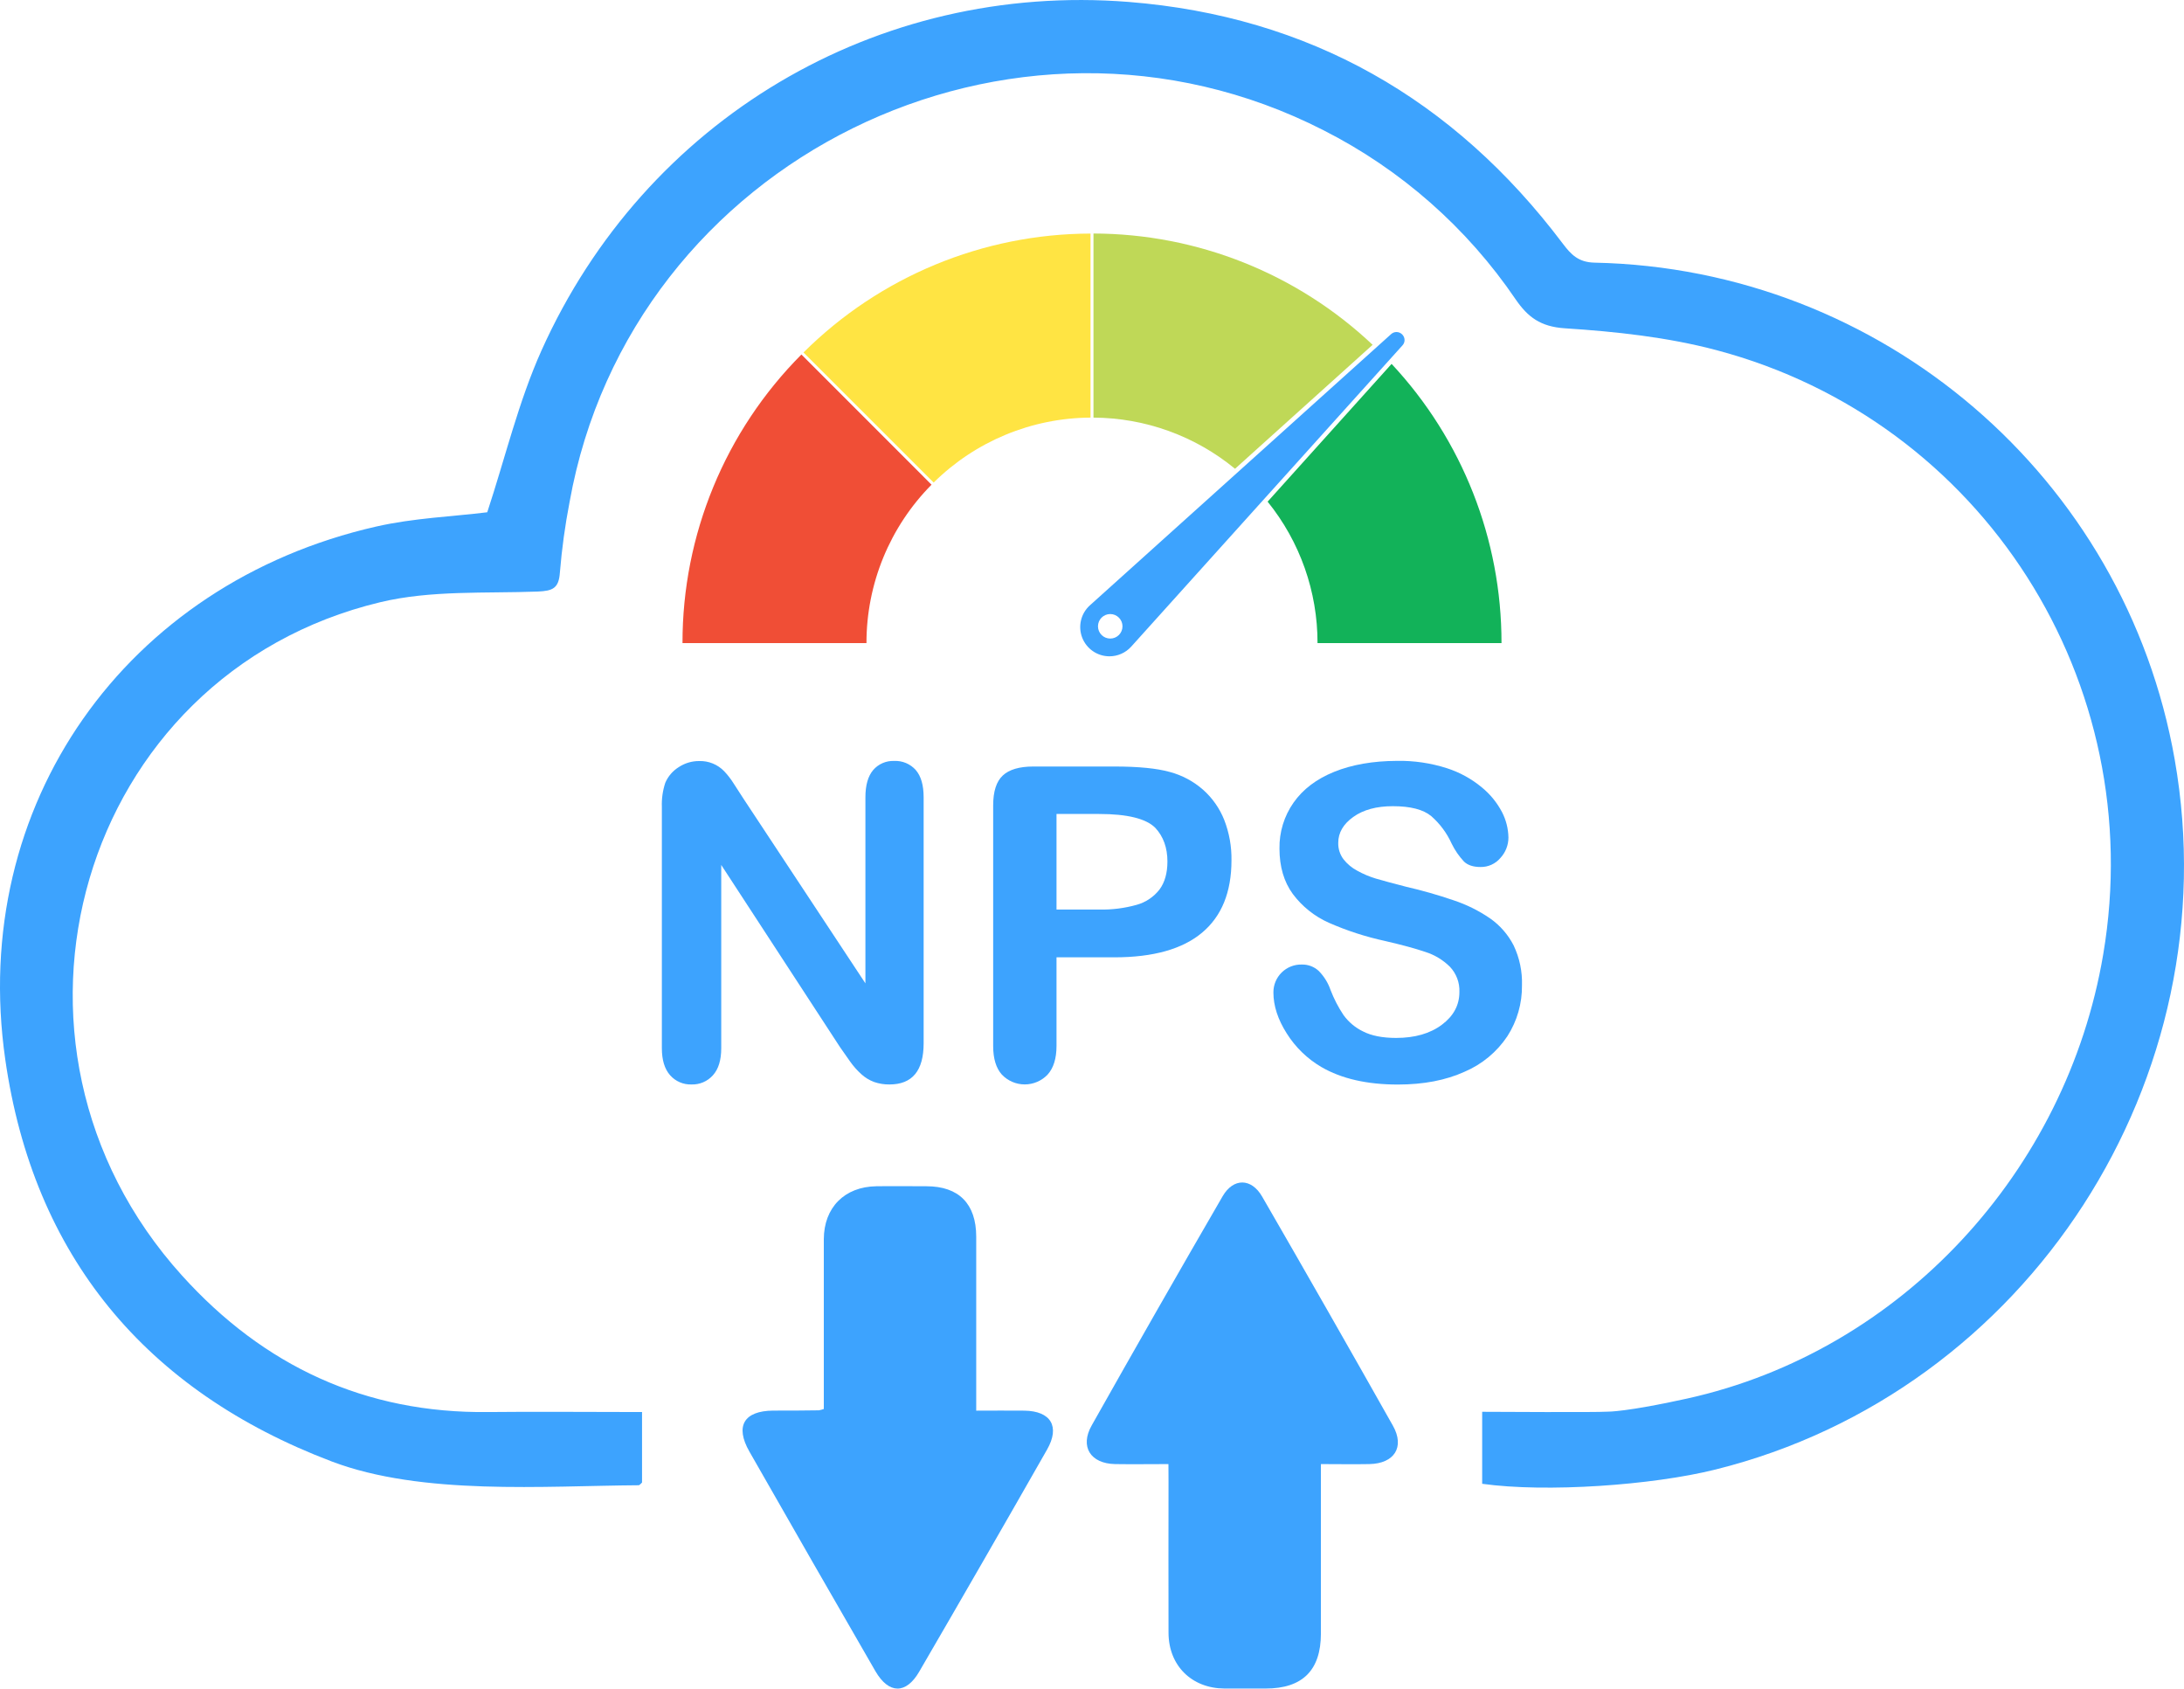
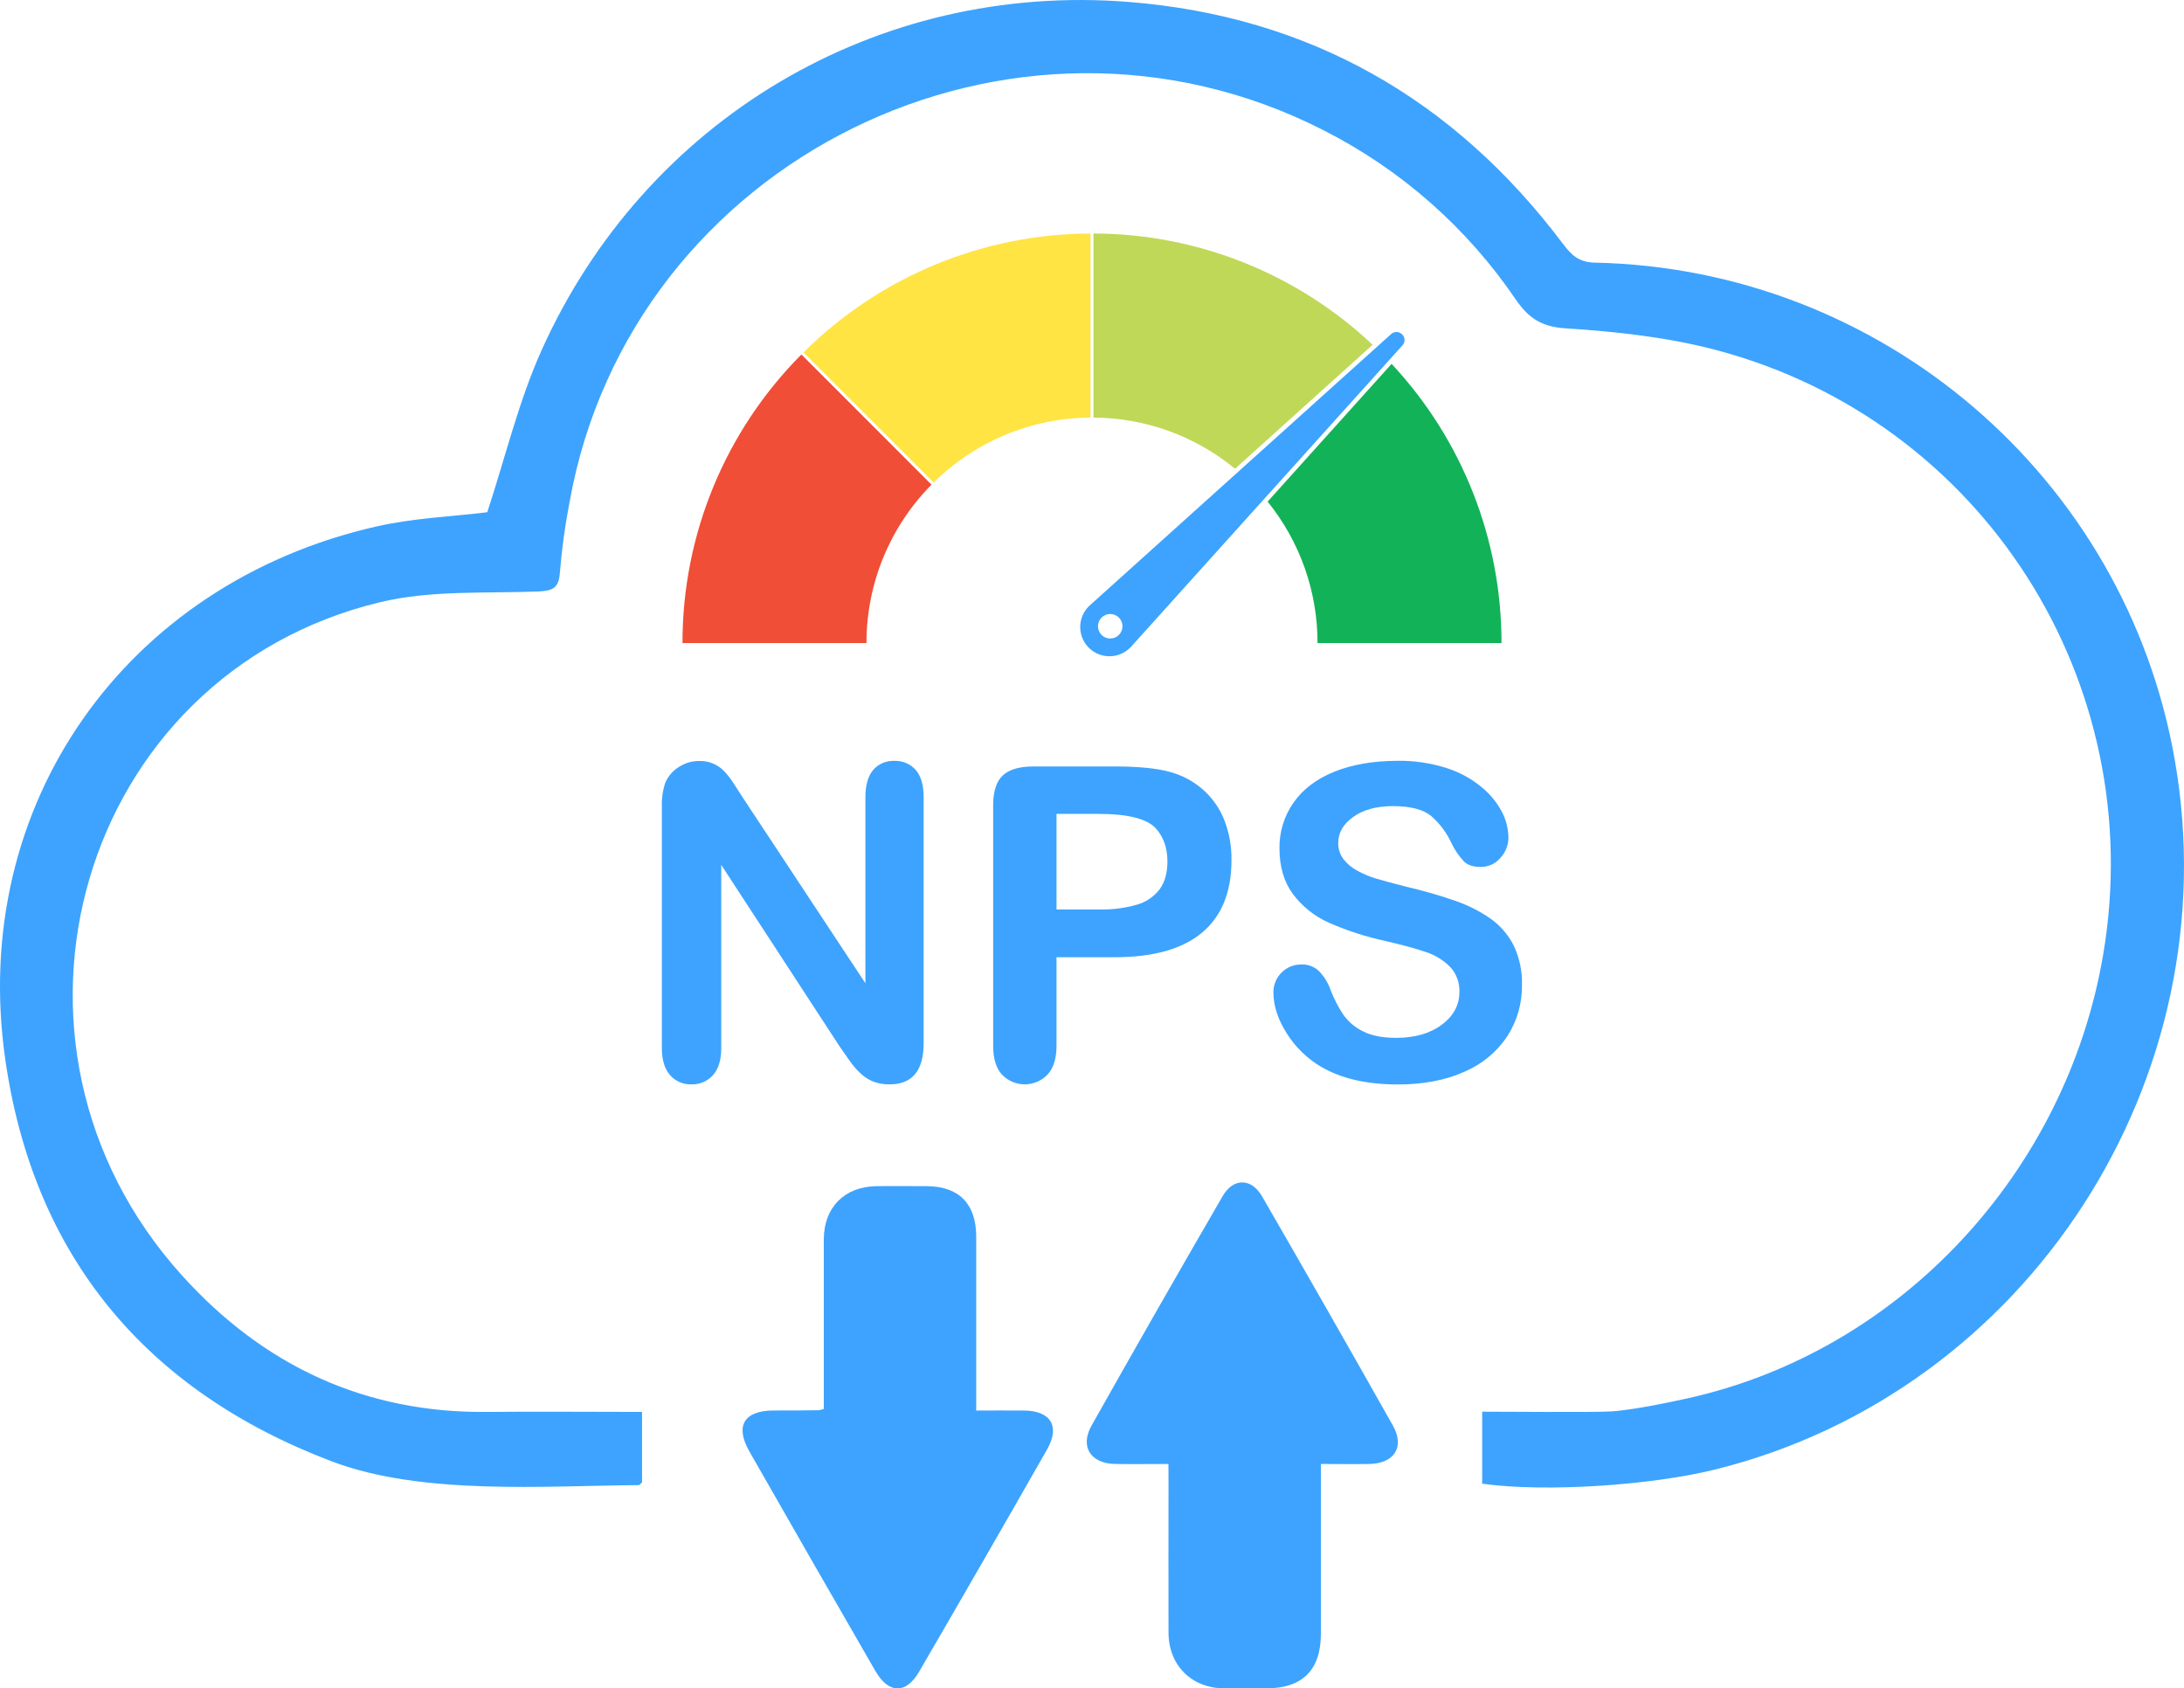
- <svg xmlns="http://www.w3.org/2000/svg" viewBox="0 0 800 618.42" role="img" aria-label="NPS Survey CX OS logo">
-   <path fill="#3da3fe" d="M372.42,469.69,417,537.19V469.06q0-6.63,2.85-10a9.64,9.64,0,0,1,7.7-3.32,9.94,9.94,0,0,1,7.89,3.32q2.89,3.33,2.89,10v90.08q0,15.08-12.5,15.08a16.58,16.58,0,0,1-5.63-.9,14.28,14.28,0,0,1-4.68-2.85,27.84,27.84,0,0,1-4.07-4.57q-1.87-2.62-3.75-5.35l-43.51-66.72v67.11q0,6.55-3.05,9.92a10.06,10.06,0,0,1-7.81,3.36,10,10,0,0,1-7.89-3.4q-3-3.41-3-9.88V472.58a25.12,25.12,0,0,1,1.25-8.83,12.6,12.6,0,0,1,4.92-5.74,13.36,13.36,0,0,1,7.42-2.23,12.18,12.18,0,0,1,9.26,3.75,28.4,28.4,0,0,1,3.44,4.45Q370.54,466.73,372.42,469.69Z" transform="translate(-100 -177.06)" />
-   <path fill="#3da3fe" d="M508.2,527.66H487v32.42q0,6.95-3.28,10.55a11.56,11.56,0,0,1-16.72,0q-3.19-3.54-3.2-10.43V472q0-7.65,3.52-10.93t11.17-3.29H508.2q13.2,0,20.32,2a30.23,30.23,0,0,1,12.14,6.48,29.17,29.17,0,0,1,7.78,11.09,39.1,39.1,0,0,1,2.65,14.77q0,17.5-10.78,26.52T508.2,527.66Zm-5.62-52.5H487v35h15.63a46.84,46.84,0,0,0,13.71-1.72,16,16,0,0,0,8.4-5.63q2.88-3.9,2.89-10.23,0-7.57-4.45-12.35Q518.12,475.16,502.58,475.16Z" transform="translate(-100 -177.06)" />
-   <path fill="#3da3fe" d="M657.5,537.89a33.7,33.7,0,0,1-5.35,18.67,35.53,35.53,0,0,1-15.67,13q-10.31,4.69-24.45,4.69-16.95,0-28-6.41a37.15,37.15,0,0,1-12.69-12.3q-4.89-7.69-4.89-15a10.15,10.15,0,0,1,10.4-10.24,8.82,8.82,0,0,1,6.21,2.35,18.48,18.48,0,0,1,4.33,7,46.63,46.63,0,0,0,4.73,9.14,19,19,0,0,0,7.15,6q4.61,2.38,12.11,2.39,10.3,0,16.75-4.81t6.45-12a12.68,12.68,0,0,0-3.48-9.26,22.43,22.43,0,0,0-9-5.43q-5.5-1.87-14.73-4A107.87,107.87,0,0,1,586.76,515a33.39,33.39,0,0,1-13.21-10.55q-4.87-6.68-4.88-16.6A28.47,28.47,0,0,1,573.83,471q5.16-7.35,14.92-11.29t23-4A56.66,56.66,0,0,1,630,458.4a38.4,38.4,0,0,1,12.77,7,29.19,29.19,0,0,1,7.43,9.1,21,21,0,0,1,2.34,9.3,11,11,0,0,1-2.93,7.46,9.32,9.32,0,0,1-7.3,3.32q-4,0-6.06-2a26.75,26.75,0,0,1-4.49-6.52,29.67,29.67,0,0,0-7.5-10.12q-4.38-3.63-14.06-3.63-9,0-14.5,3.94t-5.5,9.49a9.61,9.61,0,0,0,1.87,5.94,15.77,15.77,0,0,0,5.16,4.3,34.85,34.85,0,0,0,6.64,2.81q3.36,1,11.09,3a174.3,174.3,0,0,1,17.54,5,53.21,53.21,0,0,1,13.36,6.64,27.25,27.25,0,0,1,8.59,9.88A31.64,31.64,0,0,1,657.5,537.89Z" transform="translate(-100 -177.06)" />
-   <path fill="#12b259" d="M609.74,310.33l-45.41,50.45a82.18,82.18,0,0,1,18.28,51.79H650A149.47,149.47,0,0,0,609.74,310.33Z" transform="translate(-100 -177.06)" />
-   <path fill="#bfd857" d="M602.79,303.34a149.45,149.45,0,0,0-102.25-40.76V330a82.18,82.18,0,0,1,51.85,18.74Z" transform="translate(-100 -177.06)" />
-   <path fill="#ffe443" d="M442,353.79A82.3,82.3,0,0,1,499.46,330v-67.4a149.52,149.52,0,0,0-105.14,43.55Z" transform="translate(-100 -177.06)" />
-   <path fill="#f04e36" d="M393.56,306.89A149.51,149.51,0,0,0,350,412.57h67.39a82.3,82.3,0,0,1,23.83-58Z" transform="translate(-100 -177.06)" />
-   <path fill="#3da3fe" d="M506.39,417.42a10.71,10.71,0,0,1-7.16-18.67l110.33-99.32a2.89,2.89,0,0,1,2-.77,3,3,0,0,1,2.68,1.78,2.85,2.85,0,0,1-.51,3.1L514.36,413.88a10.74,10.74,0,0,1-8,3.54Zm.29-15.48a4.49,4.49,0,1,0,4.49,4.49A4.5,4.5,0,0,0,506.68,401.94Z" transform="translate(-100 -177.06)" />
-   <path fill="#3da3fe" d="M278.48,364.67c6.6-20,11.42-40.44,19.86-59.24,37.94-84.51,122.71-135,215.13-127.66,66,5.25,119,35.48,158.91,88.42,3.07,4.08,5.77,6.93,11.71,7.06,105.29,2.17,194.36,78.57,212.51,182,20.5,116.79-53.74,231.53-168.25,260-23.13,5.76-62,8.49-85.43,5.22V694.1c5.31,0,40.69.26,46-.05,0,0,6.79.13,29.08-4.8C796.45,671.9,857,606,870.41,526.57c16.87-99.55-44.09-195.4-141.68-221.28-18-4.77-36.91-6.8-55.53-8-8.92-.58-13.59-4.14-18-10.57a187.82,187.82,0,0,0-70.36-61.94C470.94,166.61,331.08,235.47,308.64,360.9a237,237,0,0,0-3.55,25.8c-.39,5.85-2.65,6.76-8.06,7-19.3.73-39.24-.54-57.75,3.91C129.11,424,89.66,559,166.66,644.19c29.9,33.11,67.11,50.55,112.22,50,15.28-.19,40.57,0,56.3,0V720c-.41.34-.84,1-1.28,1-34.4.22-79.28,3.84-112.39-8.71C153.33,686.43,112.22,637,101.92,565,88.57,471.81,146,390.79,237.79,369.9,251.49,366.78,265.78,366.24,278.48,364.67Z" transform="translate(-100 -177.06)" />
-   <path fill="#3da3fe" d="M528,713.25c-7,0-13.27.1-19.54,0-9-.17-13-6.38-8.56-14.18q23.71-42.1,47.95-83.91c3.93-6.78,10.54-6.7,14.47.12q24.18,41.84,47.91,83.92c4.42,7.85.48,13.88-8.65,14.05-5.71.11-11.43,0-17.73,0v6.38c0,18.55,0,37.11,0,55.66,0,13.51-6.78,20.16-20.23,20.16-5,0-10.09,0-15.13,0-12-.09-20.41-8.4-20.46-20.38-.07-18.37,0-36.75,0-55.12Z" transform="translate(-100 -177.06)" />
-   <path fill="#3da3fe" d="M401.76,693.08V646.55c0-5.23,0-10.45,0-15.67.05-11.58,7.57-19.2,19.22-19.38,6.12-.09,12.24,0,18.37,0,11.86,0,18.22,6.42,18.24,18.45,0,18.91,0,37.82,0,56.73v7c6.25,0,11.95-.07,17.66,0,9.67.14,13.12,5.79,8.3,14.24q-23.25,40.8-46.86,81.38c-4.82,8.29-11.12,8.2-16-.16Q397.51,749,374.5,708.66c-5.33-9.34-2-14.9,8.71-15,5.59,0,11.17,0,16.75-.1A10.91,10.91,0,0,0,401.76,693.08Z" transform="translate(-100 -177.06)" />
+ <svg xmlns="http://www.w3.org/2000/svg" viewBox="0 0 800 618" width="800" height="618" role="img" aria-label="NPS Survey CX OS">
+   <g transform="translate(0.00 0.00) scale(1)">
+     <path fill="#3da3fe" d="M372.42,469.69,417,537.19V469.06q0-6.63,2.85-10a9.64,9.64,0,0,1,7.7-3.32,9.94,9.94,0,0,1,7.89,3.32q2.89,3.33,2.89,10v90.08q0,15.08-12.5,15.08a16.58,16.58,0,0,1-5.63-.9,14.28,14.28,0,0,1-4.68-2.85,27.84,27.84,0,0,1-4.07-4.57q-1.87-2.62-3.75-5.35l-43.51-66.72v67.11q0,6.55-3.05,9.92a10.06,10.06,0,0,1-7.81,3.36,10,10,0,0,1-7.89-3.4q-3-3.41-3-9.88V472.58a25.12,25.12,0,0,1,1.25-8.83,12.6,12.6,0,0,1,4.92-5.74,13.36,13.36,0,0,1,7.42-2.23,12.18,12.18,0,0,1,9.26,3.75,28.4,28.4,0,0,1,3.44,4.45Q370.54,466.73,372.42,469.69Z" transform="translate(-100 -177.06)" />
+     <path fill="#3da3fe" d="M508.2,527.66H487v32.42q0,6.95-3.28,10.55a11.56,11.56,0,0,1-16.72,0q-3.19-3.54-3.2-10.43V472q0-7.65,3.52-10.93t11.17-3.29H508.2q13.2,0,20.32,2a30.23,30.23,0,0,1,12.14,6.48,29.17,29.17,0,0,1,7.78,11.09,39.1,39.1,0,0,1,2.65,14.77q0,17.5-10.78,26.52T508.2,527.66Zm-5.62-52.5H487v35h15.63a46.84,46.84,0,0,0,13.71-1.72,16,16,0,0,0,8.4-5.63q2.88-3.9,2.89-10.23,0-7.57-4.45-12.35Q518.12,475.16,502.58,475.16Z" transform="translate(-100 -177.06)" />
+     <path fill="#3da3fe" d="M657.5,537.89a33.7,33.7,0,0,1-5.35,18.67,35.53,35.53,0,0,1-15.67,13q-10.31,4.69-24.45,4.69-16.95,0-28-6.41a37.15,37.15,0,0,1-12.69-12.3q-4.89-7.69-4.89-15a10.15,10.15,0,0,1,10.4-10.24,8.82,8.82,0,0,1,6.21,2.35,18.48,18.48,0,0,1,4.33,7,46.63,46.63,0,0,0,4.73,9.14,19,19,0,0,0,7.15,6q4.61,2.38,12.11,2.39,10.3,0,16.75-4.81t6.45-12a12.68,12.68,0,0,0-3.48-9.26,22.43,22.43,0,0,0-9-5.43q-5.5-1.87-14.73-4A107.87,107.87,0,0,1,586.76,515a33.39,33.39,0,0,1-13.21-10.55q-4.87-6.68-4.88-16.6A28.47,28.47,0,0,1,573.83,471q5.16-7.35,14.92-11.29t23-4A56.66,56.66,0,0,1,630,458.4a38.4,38.4,0,0,1,12.77,7,29.19,29.19,0,0,1,7.43,9.1,21,21,0,0,1,2.34,9.3,11,11,0,0,1-2.93,7.46,9.32,9.32,0,0,1-7.3,3.32q-4,0-6.06-2a26.75,26.75,0,0,1-4.49-6.52,29.67,29.67,0,0,0-7.5-10.12q-4.38-3.63-14.06-3.63-9,0-14.5,3.94t-5.5,9.49a9.61,9.61,0,0,0,1.87,5.94,15.77,15.77,0,0,0,5.16,4.3,34.85,34.85,0,0,0,6.64,2.81q3.36,1,11.09,3a174.3,174.3,0,0,1,17.54,5,53.21,53.21,0,0,1,13.36,6.64,27.25,27.25,0,0,1,8.59,9.88A31.64,31.64,0,0,1,657.5,537.89Z" transform="translate(-100 -177.06)" />
+     <path fill="#12b259" d="M609.74,310.33l-45.41,50.45a82.18,82.18,0,0,1,18.28,51.79H650A149.47,149.47,0,0,0,609.74,310.33Z" transform="translate(-100 -177.06)" />
+     <path fill="#bfd857" d="M602.79,303.34a149.45,149.45,0,0,0-102.25-40.76V330a82.18,82.18,0,0,1,51.85,18.74Z" transform="translate(-100 -177.06)" />
+     <path fill="#ffe443" d="M442,353.79A82.3,82.3,0,0,1,499.46,330v-67.4a149.52,149.52,0,0,0-105.14,43.55Z" transform="translate(-100 -177.06)" />
+     <path fill="#f04e36" d="M393.56,306.89A149.51,149.51,0,0,0,350,412.57h67.39a82.3,82.3,0,0,1,23.83-58Z" transform="translate(-100 -177.06)" />
+     <path fill="#3da3fe" d="M506.39,417.42a10.71,10.71,0,0,1-7.16-18.67l110.33-99.32a2.89,2.89,0,0,1,2-.77,3,3,0,0,1,2.68,1.78,2.85,2.85,0,0,1-.51,3.1L514.36,413.88a10.74,10.74,0,0,1-8,3.54Zm.29-15.48a4.49,4.49,0,1,0,4.49,4.49A4.5,4.5,0,0,0,506.68,401.94Z" transform="translate(-100 -177.06)" />
+     <path fill="#3da3fe" d="M278.48,364.67c6.6-20,11.42-40.44,19.86-59.24,37.94-84.51,122.71-135,215.13-127.66,66,5.25,119,35.48,158.91,88.42,3.07,4.08,5.77,6.93,11.71,7.06,105.29,2.17,194.36,78.57,212.51,182,20.5,116.79-53.74,231.53-168.25,260-23.13,5.76-62,8.49-85.43,5.22V694.1c5.31,0,40.69.26,46-.05,0,0,6.79.13,29.08-4.8C796.45,671.9,857,606,870.41,526.57c16.87-99.55-44.09-195.4-141.68-221.28-18-4.77-36.91-6.8-55.53-8-8.92-.58-13.59-4.14-18-10.57a187.82,187.82,0,0,0-70.36-61.94C470.94,166.61,331.08,235.47,308.64,360.9a237,237,0,0,0-3.55,25.8c-.39,5.85-2.65,6.76-8.06,7-19.3.73-39.24-.54-57.75,3.91C129.11,424,89.66,559,166.66,644.19c29.9,33.11,67.11,50.55,112.22,50,15.28-.19,40.57,0,56.3,0V720c-.41.34-.84,1-1.28,1-34.4.22-79.28,3.84-112.39-8.71C153.33,686.43,112.22,637,101.92,565,88.57,471.81,146,390.79,237.79,369.9,251.49,366.78,265.78,366.24,278.48,364.67Z" transform="translate(-100 -177.06)" />
+     <path fill="#3da3fe" d="M528,713.25c-7,0-13.27.1-19.54,0-9-.17-13-6.38-8.56-14.18q23.71-42.1,47.95-83.91c3.93-6.78,10.54-6.7,14.47.12q24.18,41.84,47.91,83.92c4.42,7.85.48,13.88-8.65,14.05-5.71.11-11.43,0-17.73,0v6.38c0,18.55,0,37.11,0,55.66,0,13.51-6.78,20.16-20.23,20.16-5,0-10.09,0-15.13,0-12-.09-20.41-8.4-20.46-20.38-.07-18.37,0-36.75,0-55.12Z" transform="translate(-100 -177.06)" />
+     <path fill="#3da3fe" d="M401.76,693.08V646.55c0-5.23,0-10.45,0-15.67.05-11.58,7.57-19.2,19.22-19.38,6.12-.09,12.24,0,18.37,0,11.86,0,18.22,6.42,18.24,18.45,0,18.91,0,37.82,0,56.73v7c6.25,0,11.95-.07,17.66,0,9.67.14,13.12,5.79,8.3,14.24q-23.25,40.8-46.86,81.38c-4.82,8.29-11.12,8.2-16-.16Q397.51,749,374.5,708.66c-5.33-9.34-2-14.9,8.71-15,5.59,0,11.17,0,16.75-.1A10.91,10.91,0,0,0,401.76,693.08Z" transform="translate(-100 -177.06)" />
+   </g>
</svg>
